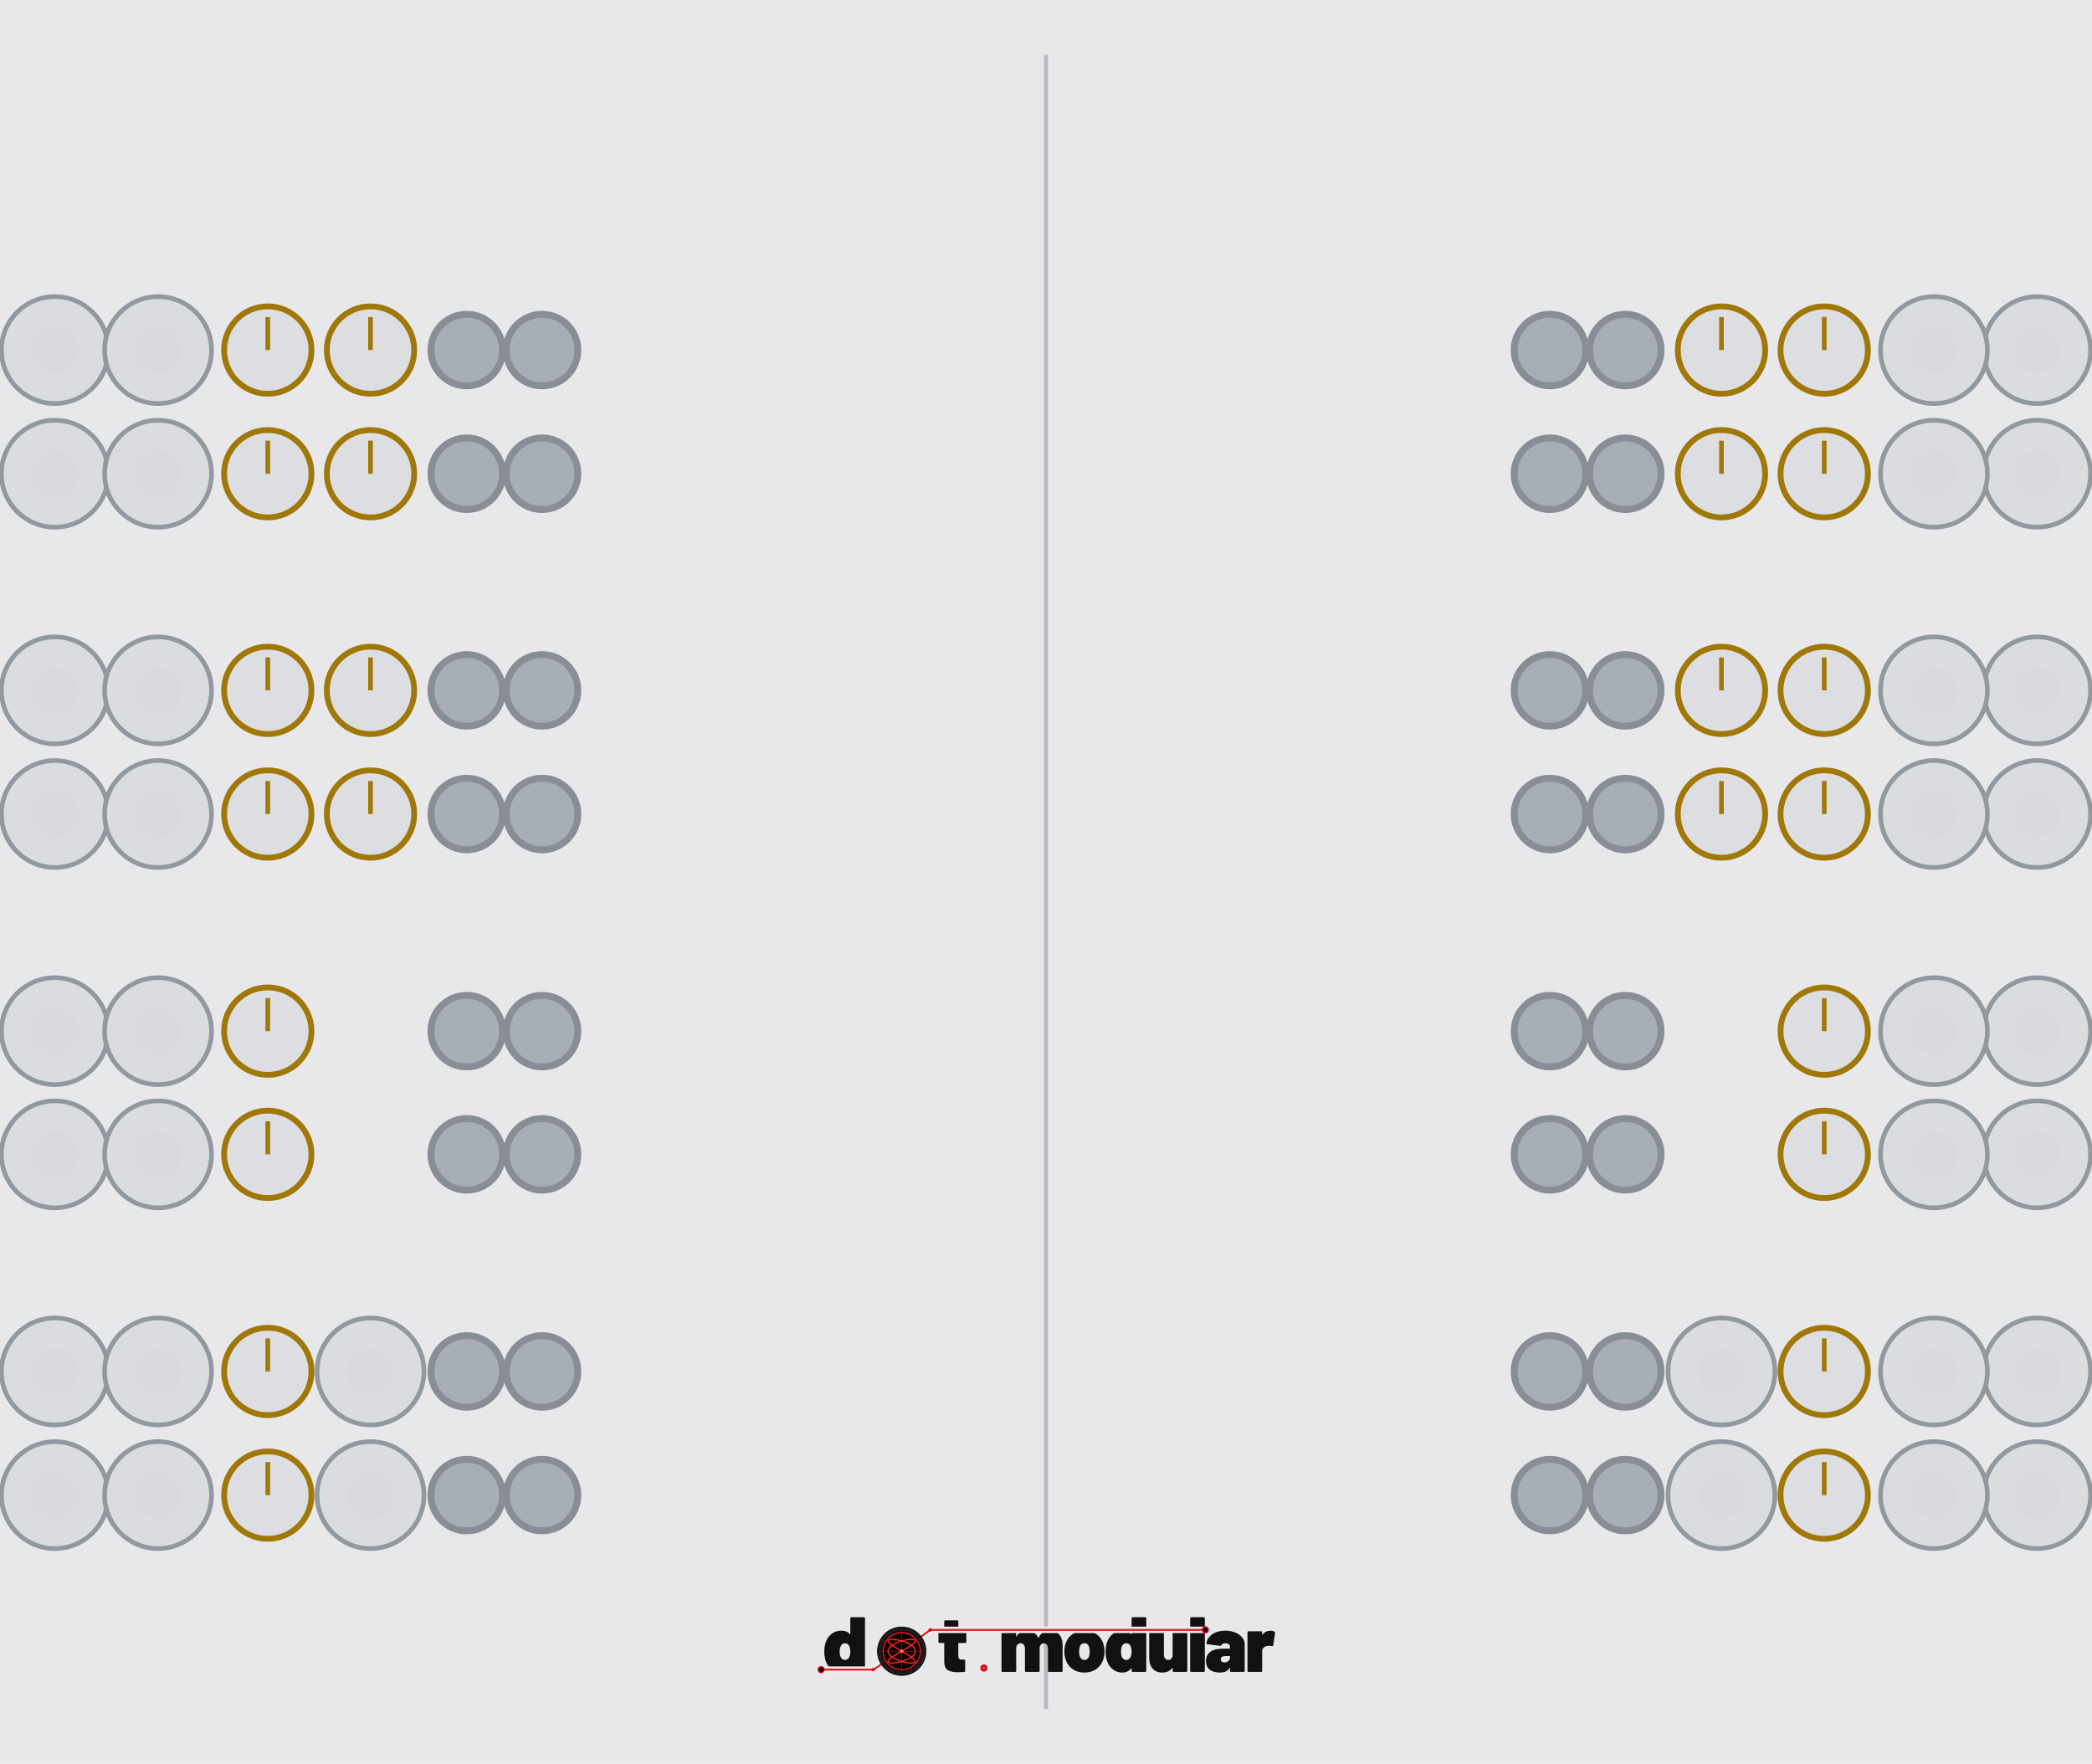
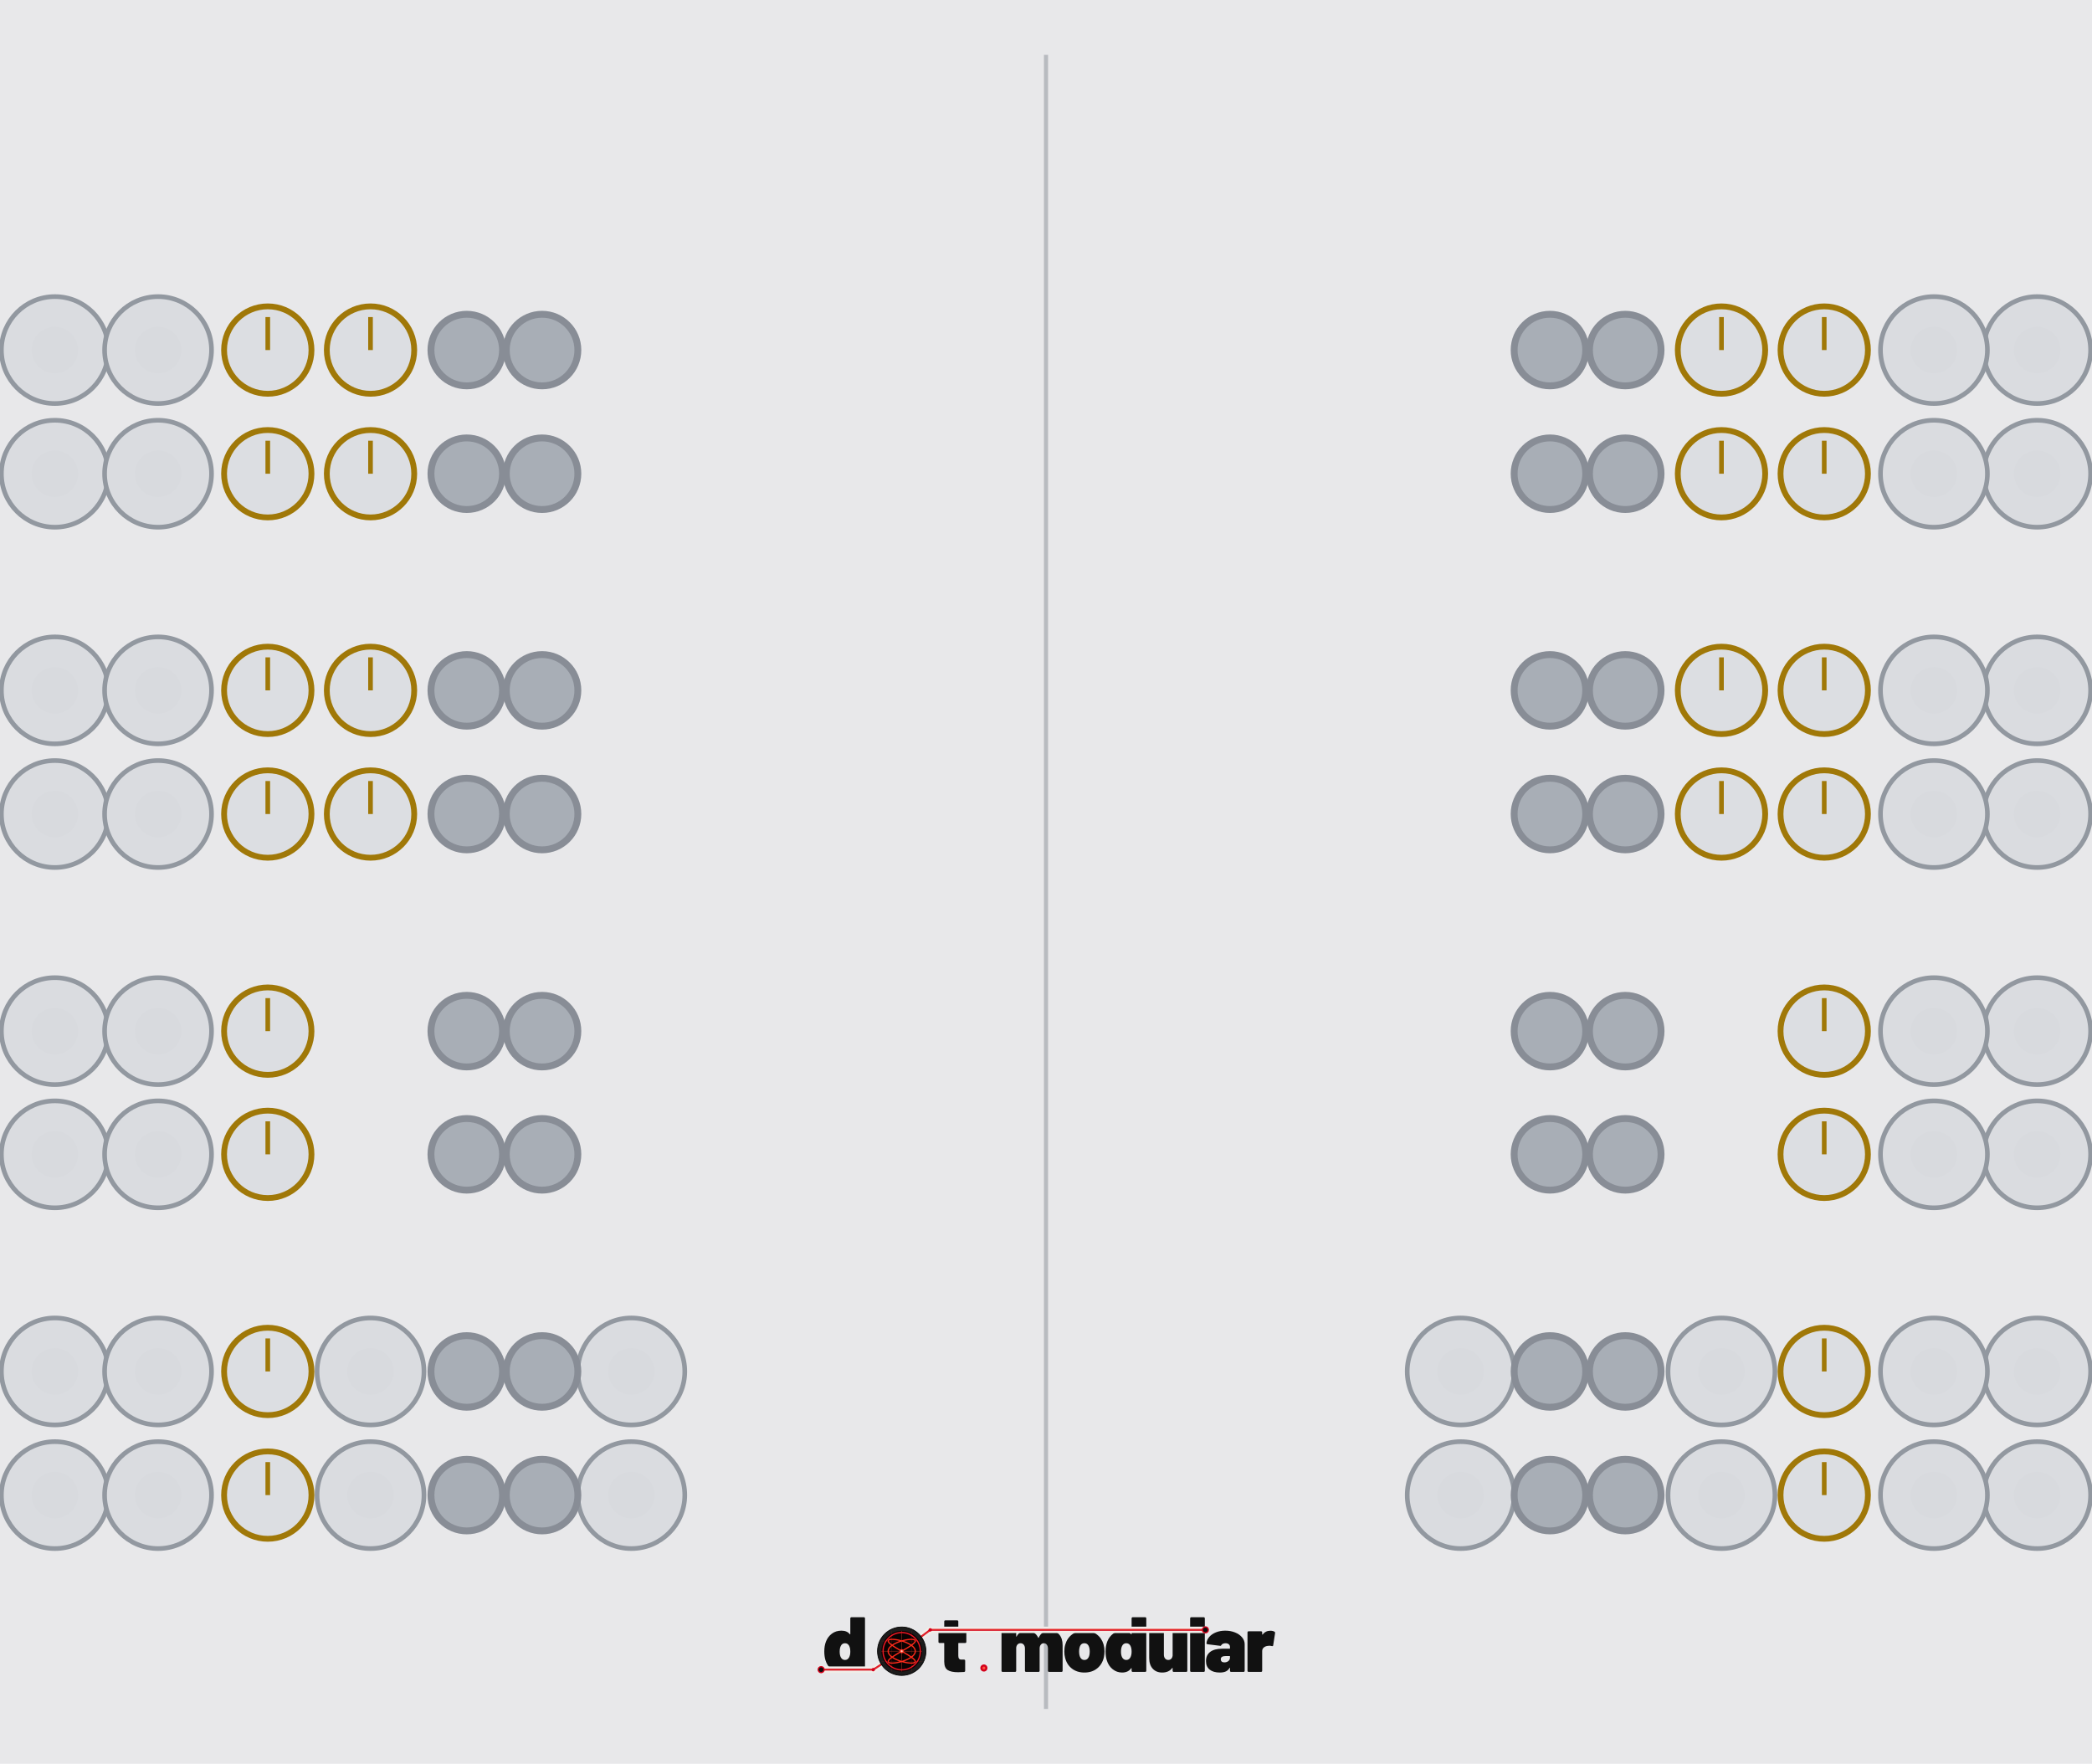
<svg xmlns="http://www.w3.org/2000/svg" width="450.0" height="379.43" viewBox="0 0 450.0 379.43">
  <rect width="450.0" height="379.4" fill="#e8e8ea" />
  <line x1="225.0" y1="11.8" x2="225.0" y2="367.6" stroke="#888d96" stroke-width="0.89" opacity="0.5" />
  <circle cx="11.8" cy="75.3" r="11.5" fill="#dadce0" stroke="#9298a0" stroke-width="1" />
  <circle cx="11.8" cy="75.3" r="5.0" fill="#d8dade" />
  <circle cx="34.0" cy="75.3" r="11.5" fill="#dadce0" stroke="#9298a0" stroke-width="1" />
  <circle cx="34.0" cy="75.3" r="5.0" fill="#d8dade" />
  <circle cx="57.6" cy="75.3" r="9.4" fill="#dcdee2" stroke="#a07808" stroke-width="1.25" />
  <line x1="57.6" y1="75.3" x2="57.6" y2="68.2" stroke="#a07808" stroke-width="1" />
  <circle cx="79.7" cy="75.3" r="9.4" fill="#dcdee2" stroke="#a07808" stroke-width="1.25" />
  <line x1="79.7" y1="75.3" x2="79.7" y2="68.2" stroke="#a07808" stroke-width="1" />
  <circle cx="100.4" cy="75.3" r="7.7" fill="#a8aeb6" stroke="#888d96" stroke-width="1.48" />
  <circle cx="116.6" cy="75.3" r="7.7" fill="#a8aeb6" stroke="#888d96" stroke-width="1.48" />
  <circle cx="438.2" cy="75.3" r="11.5" fill="#dadce0" stroke="#9298a0" stroke-width="1" />
  <circle cx="438.2" cy="75.3" r="5.0" fill="#d8dade" />
  <circle cx="416.0" cy="75.3" r="11.5" fill="#dadce0" stroke="#9298a0" stroke-width="1" />
  <circle cx="416.0" cy="75.3" r="5.0" fill="#d8dade" />
  <circle cx="392.4" cy="75.3" r="9.4" fill="#dcdee2" stroke="#a07808" stroke-width="1.25" />
  <line x1="392.4" y1="75.3" x2="392.4" y2="68.2" stroke="#a07808" stroke-width="1" />
  <circle cx="370.3" cy="75.3" r="9.4" fill="#dcdee2" stroke="#a07808" stroke-width="1.25" />
  <line x1="370.3" y1="75.3" x2="370.3" y2="68.2" stroke="#a07808" stroke-width="1" />
  <circle cx="349.6" cy="75.3" r="7.7" fill="#a8aeb6" stroke="#888d96" stroke-width="1.48" />
  <circle cx="333.4" cy="75.3" r="7.7" fill="#a8aeb6" stroke="#888d96" stroke-width="1.48" />
  <circle cx="11.8" cy="101.9" r="11.5" fill="#dadce0" stroke="#9298a0" stroke-width="1" />
  <circle cx="11.8" cy="101.9" r="5.0" fill="#d8dade" />
  <circle cx="34.0" cy="101.9" r="11.5" fill="#dadce0" stroke="#9298a0" stroke-width="1" />
  <circle cx="34.0" cy="101.9" r="5.0" fill="#d8dade" />
  <circle cx="57.6" cy="101.9" r="9.4" fill="#dcdee2" stroke="#a07808" stroke-width="1.25" />
  <line x1="57.6" y1="101.9" x2="57.6" y2="94.8" stroke="#a07808" stroke-width="1" />
  <circle cx="79.7" cy="101.9" r="9.4" fill="#dcdee2" stroke="#a07808" stroke-width="1.25" />
  <line x1="79.7" y1="101.9" x2="79.7" y2="94.8" stroke="#a07808" stroke-width="1" />
  <circle cx="100.4" cy="101.9" r="7.7" fill="#a8aeb6" stroke="#888d96" stroke-width="1.48" />
  <circle cx="116.6" cy="101.9" r="7.7" fill="#a8aeb6" stroke="#888d96" stroke-width="1.48" />
  <circle cx="438.2" cy="101.9" r="11.5" fill="#dadce0" stroke="#9298a0" stroke-width="1" />
  <circle cx="438.2" cy="101.9" r="5.0" fill="#d8dade" />
  <circle cx="416.0" cy="101.9" r="11.5" fill="#dadce0" stroke="#9298a0" stroke-width="1" />
  <circle cx="416.0" cy="101.9" r="5.0" fill="#d8dade" />
  <circle cx="392.4" cy="101.9" r="9.4" fill="#dcdee2" stroke="#a07808" stroke-width="1.25" />
  <line x1="392.4" y1="101.9" x2="392.4" y2="94.8" stroke="#a07808" stroke-width="1" />
  <circle cx="370.3" cy="101.9" r="9.4" fill="#dcdee2" stroke="#a07808" stroke-width="1.25" />
  <line x1="370.3" y1="101.9" x2="370.3" y2="94.8" stroke="#a07808" stroke-width="1" />
  <circle cx="349.6" cy="101.9" r="7.7" fill="#a8aeb6" stroke="#888d96" stroke-width="1.48" />
  <circle cx="333.4" cy="101.9" r="7.7" fill="#a8aeb6" stroke="#888d96" stroke-width="1.48" />
  <circle cx="11.8" cy="148.5" r="11.5" fill="#dadce0" stroke="#9298a0" stroke-width="1" />
  <circle cx="11.8" cy="148.5" r="5.0" fill="#d8dade" />
  <circle cx="34.0" cy="148.5" r="11.5" fill="#dadce0" stroke="#9298a0" stroke-width="1" />
  <circle cx="34.0" cy="148.5" r="5.0" fill="#d8dade" />
  <circle cx="57.6" cy="148.5" r="9.4" fill="#dcdee2" stroke="#a07808" stroke-width="1.25" />
  <line x1="57.6" y1="148.5" x2="57.6" y2="141.4" stroke="#a07808" stroke-width="1" />
  <circle cx="79.7" cy="148.5" r="9.4" fill="#dcdee2" stroke="#a07808" stroke-width="1.25" />
  <line x1="79.7" y1="148.5" x2="79.7" y2="141.4" stroke="#a07808" stroke-width="1" />
  <circle cx="100.4" cy="148.5" r="7.7" fill="#a8aeb6" stroke="#888d96" stroke-width="1.48" />
  <circle cx="116.6" cy="148.5" r="7.7" fill="#a8aeb6" stroke="#888d96" stroke-width="1.48" />
  <circle cx="438.2" cy="148.5" r="11.5" fill="#dadce0" stroke="#9298a0" stroke-width="1" />
  <circle cx="438.2" cy="148.5" r="5.0" fill="#d8dade" />
  <circle cx="416.0" cy="148.5" r="11.5" fill="#dadce0" stroke="#9298a0" stroke-width="1" />
  <circle cx="416.0" cy="148.5" r="5.0" fill="#d8dade" />
  <circle cx="392.4" cy="148.5" r="9.4" fill="#dcdee2" stroke="#a07808" stroke-width="1.25" />
  <line x1="392.4" y1="148.5" x2="392.4" y2="141.4" stroke="#a07808" stroke-width="1" />
  <circle cx="370.3" cy="148.5" r="9.4" fill="#dcdee2" stroke="#a07808" stroke-width="1.25" />
  <line x1="370.3" y1="148.5" x2="370.3" y2="141.4" stroke="#a07808" stroke-width="1" />
  <circle cx="349.6" cy="148.5" r="7.7" fill="#a8aeb6" stroke="#888d96" stroke-width="1.48" />
  <circle cx="333.4" cy="148.5" r="7.7" fill="#a8aeb6" stroke="#888d96" stroke-width="1.48" />
  <circle cx="11.8" cy="175.1" r="11.5" fill="#dadce0" stroke="#9298a0" stroke-width="1" />
  <circle cx="11.8" cy="175.1" r="5.0" fill="#d8dade" />
  <circle cx="34.0" cy="175.1" r="11.5" fill="#dadce0" stroke="#9298a0" stroke-width="1" />
  <circle cx="34.0" cy="175.1" r="5.0" fill="#d8dade" />
  <circle cx="57.6" cy="175.1" r="9.4" fill="#dcdee2" stroke="#a07808" stroke-width="1.25" />
  <line x1="57.6" y1="175.1" x2="57.6" y2="168.0" stroke="#a07808" stroke-width="1" />
  <circle cx="79.7" cy="175.1" r="9.4" fill="#dcdee2" stroke="#a07808" stroke-width="1.25" />
  <line x1="79.7" y1="175.1" x2="79.7" y2="168.0" stroke="#a07808" stroke-width="1" />
  <circle cx="100.4" cy="175.1" r="7.7" fill="#a8aeb6" stroke="#888d96" stroke-width="1.48" />
  <circle cx="116.6" cy="175.1" r="7.7" fill="#a8aeb6" stroke="#888d96" stroke-width="1.48" />
  <circle cx="438.2" cy="175.1" r="11.5" fill="#dadce0" stroke="#9298a0" stroke-width="1" />
  <circle cx="438.2" cy="175.1" r="5.0" fill="#d8dade" />
  <circle cx="416.0" cy="175.1" r="11.5" fill="#dadce0" stroke="#9298a0" stroke-width="1" />
  <circle cx="416.0" cy="175.1" r="5.0" fill="#d8dade" />
  <circle cx="392.4" cy="175.1" r="9.4" fill="#dcdee2" stroke="#a07808" stroke-width="1.25" />
  <line x1="392.4" y1="175.1" x2="392.4" y2="168.0" stroke="#a07808" stroke-width="1" />
  <circle cx="370.3" cy="175.1" r="9.4" fill="#dcdee2" stroke="#a07808" stroke-width="1.25" />
  <line x1="370.3" y1="175.1" x2="370.3" y2="168.0" stroke="#a07808" stroke-width="1" />
  <circle cx="349.6" cy="175.1" r="7.7" fill="#a8aeb6" stroke="#888d96" stroke-width="1.48" />
  <circle cx="333.4" cy="175.1" r="7.7" fill="#a8aeb6" stroke="#888d96" stroke-width="1.48" />
  <circle cx="11.8" cy="221.8" r="11.5" fill="#dadce0" stroke="#9298a0" stroke-width="1" />
  <circle cx="11.8" cy="221.8" r="5.0" fill="#d8dade" />
  <circle cx="34.0" cy="221.8" r="11.5" fill="#dadce0" stroke="#9298a0" stroke-width="1" />
  <circle cx="34.0" cy="221.8" r="5.0" fill="#d8dade" />
  <circle cx="57.6" cy="221.8" r="9.4" fill="#dcdee2" stroke="#a07808" stroke-width="1.25" />
  <line x1="57.6" y1="221.8" x2="57.6" y2="214.7" stroke="#a07808" stroke-width="1" />
  <circle cx="100.4" cy="221.8" r="7.7" fill="#a8aeb6" stroke="#888d96" stroke-width="1.48" />
  <circle cx="116.6" cy="221.8" r="7.7" fill="#a8aeb6" stroke="#888d96" stroke-width="1.48" />
  <circle cx="438.2" cy="221.8" r="11.5" fill="#dadce0" stroke="#9298a0" stroke-width="1" />
  <circle cx="438.2" cy="221.8" r="5.0" fill="#d8dade" />
  <circle cx="416.0" cy="221.8" r="11.5" fill="#dadce0" stroke="#9298a0" stroke-width="1" />
  <circle cx="416.0" cy="221.8" r="5.0" fill="#d8dade" />
  <circle cx="392.4" cy="221.8" r="9.4" fill="#dcdee2" stroke="#a07808" stroke-width="1.25" />
  <line x1="392.4" y1="221.8" x2="392.4" y2="214.7" stroke="#a07808" stroke-width="1" />
  <circle cx="349.6" cy="221.8" r="7.7" fill="#a8aeb6" stroke="#888d96" stroke-width="1.48" />
  <circle cx="333.4" cy="221.8" r="7.7" fill="#a8aeb6" stroke="#888d96" stroke-width="1.48" />
  <circle cx="11.8" cy="248.3" r="11.5" fill="#dadce0" stroke="#9298a0" stroke-width="1" />
  <circle cx="11.8" cy="248.3" r="5.0" fill="#d8dade" />
  <circle cx="34.0" cy="248.3" r="11.5" fill="#dadce0" stroke="#9298a0" stroke-width="1" />
  <circle cx="34.0" cy="248.3" r="5.0" fill="#d8dade" />
  <circle cx="57.6" cy="248.3" r="9.4" fill="#dcdee2" stroke="#a07808" stroke-width="1.25" />
  <line x1="57.6" y1="248.3" x2="57.6" y2="241.2" stroke="#a07808" stroke-width="1" />
  <circle cx="100.4" cy="248.3" r="7.7" fill="#a8aeb6" stroke="#888d96" stroke-width="1.48" />
  <circle cx="116.6" cy="248.3" r="7.7" fill="#a8aeb6" stroke="#888d96" stroke-width="1.48" />
  <circle cx="438.2" cy="248.3" r="11.5" fill="#dadce0" stroke="#9298a0" stroke-width="1" />
  <circle cx="438.2" cy="248.3" r="5.0" fill="#d8dade" />
  <circle cx="416.0" cy="248.3" r="11.5" fill="#dadce0" stroke="#9298a0" stroke-width="1" />
  <circle cx="416.0" cy="248.3" r="5.0" fill="#d8dade" />
  <circle cx="392.4" cy="248.3" r="9.4" fill="#dcdee2" stroke="#a07808" stroke-width="1.25" />
  <line x1="392.4" y1="248.3" x2="392.4" y2="241.2" stroke="#a07808" stroke-width="1" />
  <circle cx="349.6" cy="248.3" r="7.7" fill="#a8aeb6" stroke="#888d96" stroke-width="1.48" />
  <circle cx="333.4" cy="248.3" r="7.7" fill="#a8aeb6" stroke="#888d96" stroke-width="1.48" />
  <circle cx="11.8" cy="295.0" r="11.5" fill="#dadce0" stroke="#9298a0" stroke-width="1" />
  <circle cx="11.8" cy="295.0" r="5.0" fill="#d8dade" />
  <circle cx="34.0" cy="295.0" r="11.5" fill="#dadce0" stroke="#9298a0" stroke-width="1" />
  <circle cx="34.0" cy="295.0" r="5.0" fill="#d8dade" />
  <circle cx="57.6" cy="295.0" r="9.4" fill="#dcdee2" stroke="#a07808" stroke-width="1.25" />
  <line x1="57.6" y1="295.0" x2="57.6" y2="287.9" stroke="#a07808" stroke-width="1" />
  <circle cx="79.7" cy="295.0" r="11.5" fill="#dadce0" stroke="#9298a0" stroke-width="1" />
  <circle cx="79.7" cy="295.0" r="5.0" fill="#d8dade" />
+   <circle cx="135.8" cy="295.0" r="11.5" fill="#dadce0" stroke="#9298a0" stroke-width="1" />
+   <circle cx="135.8" cy="295.0" r="5.0" fill="#d8dade" />
  <circle cx="100.4" cy="295.0" r="7.7" fill="#a8aeb6" stroke="#888d96" stroke-width="1.48" />
  <circle cx="116.6" cy="295.0" r="7.7" fill="#a8aeb6" stroke="#888d96" stroke-width="1.48" />
  <circle cx="438.2" cy="295.0" r="11.5" fill="#dadce0" stroke="#9298a0" stroke-width="1" />
  <circle cx="438.2" cy="295.0" r="5.0" fill="#d8dade" />
  <circle cx="416.0" cy="295.0" r="11.5" fill="#dadce0" stroke="#9298a0" stroke-width="1" />
  <circle cx="416.0" cy="295.0" r="5.0" fill="#d8dade" />
  <circle cx="392.4" cy="295.0" r="9.4" fill="#dcdee2" stroke="#a07808" stroke-width="1.25" />
  <line x1="392.4" y1="295.0" x2="392.4" y2="287.9" stroke="#a07808" stroke-width="1" />
  <circle cx="370.3" cy="295.0" r="11.5" fill="#dadce0" stroke="#9298a0" stroke-width="1" />
  <circle cx="370.3" cy="295.0" r="5.0" fill="#d8dade" />
+   <circle cx="314.2" cy="295.0" r="11.5" fill="#dadce0" stroke="#9298a0" stroke-width="1" />
+   <circle cx="314.2" cy="295.0" r="5.0" fill="#d8dade" />
  <circle cx="349.6" cy="295.0" r="7.7" fill="#a8aeb6" stroke="#888d96" stroke-width="1.48" />
  <circle cx="333.4" cy="295.0" r="7.7" fill="#a8aeb6" stroke="#888d96" stroke-width="1.48" />
  <circle cx="11.8" cy="321.6" r="11.5" fill="#dadce0" stroke="#9298a0" stroke-width="1" />
  <circle cx="11.8" cy="321.6" r="5.0" fill="#d8dade" />
  <circle cx="34.0" cy="321.6" r="11.5" fill="#dadce0" stroke="#9298a0" stroke-width="1" />
  <circle cx="34.0" cy="321.6" r="5.0" fill="#d8dade" />
  <circle cx="57.6" cy="321.6" r="9.4" fill="#dcdee2" stroke="#a07808" stroke-width="1.25" />
  <line x1="57.6" y1="321.6" x2="57.6" y2="314.5" stroke="#a07808" stroke-width="1" />
  <circle cx="79.7" cy="321.6" r="11.5" fill="#dadce0" stroke="#9298a0" stroke-width="1" />
  <circle cx="79.7" cy="321.6" r="5.0" fill="#d8dade" />
+   <circle cx="135.8" cy="321.6" r="11.5" fill="#dadce0" stroke="#9298a0" stroke-width="1" />
+   <circle cx="135.8" cy="321.6" r="5.0" fill="#d8dade" />
  <circle cx="100.4" cy="321.6" r="7.7" fill="#a8aeb6" stroke="#888d96" stroke-width="1.48" />
  <circle cx="116.6" cy="321.6" r="7.7" fill="#a8aeb6" stroke="#888d96" stroke-width="1.48" />
  <circle cx="438.2" cy="321.6" r="11.5" fill="#dadce0" stroke="#9298a0" stroke-width="1" />
  <circle cx="438.2" cy="321.6" r="5.0" fill="#d8dade" />
  <circle cx="416.0" cy="321.6" r="11.5" fill="#dadce0" stroke="#9298a0" stroke-width="1" />
  <circle cx="416.0" cy="321.6" r="5.0" fill="#d8dade" />
  <circle cx="392.4" cy="321.6" r="9.4" fill="#dcdee2" stroke="#a07808" stroke-width="1.25" />
  <line x1="392.4" y1="321.6" x2="392.4" y2="314.5" stroke="#a07808" stroke-width="1" />
  <circle cx="370.3" cy="321.6" r="11.5" fill="#dadce0" stroke="#9298a0" stroke-width="1" />
  <circle cx="370.3" cy="321.6" r="5.0" fill="#d8dade" />
+   <circle cx="314.2" cy="321.6" r="11.5" fill="#dadce0" stroke="#9298a0" stroke-width="1" />
+   <circle cx="314.2" cy="321.6" r="5.0" fill="#d8dade" />
  <circle cx="349.6" cy="321.6" r="7.7" fill="#a8aeb6" stroke="#888d96" stroke-width="1.48" />
  <circle cx="333.4" cy="321.6" r="7.7" fill="#a8aeb6" stroke="#888d96" stroke-width="1.48" />
  <g transform="translate(174.80,346.95) scale(0.1528) translate(-26.00,-65.00)">
    <g transform="translate(40.00,148.00) scale(0.11,-0.11)">
      <path d="M370 700H528Q535 700 539.0 696.0Q543 692 543 685V15Q543 8 539.0 4.0Q535 0 528 0H370Q363 0 359.0 4.0Q355 8 355 15V45Q355 48 353.0 49.0Q351 50 349 47Q312 -8 233 -8Q166 -8 112.5 34.5Q59 77 37 150Q22 200 22 262Q22 334 44 390Q68 451 119.0 489.5Q170 528 241 528Q314 528 349 482Q351 480 353.0 480.5Q355 481 355 484V685Q355 692 359.0 696.0Q363 700 370 700ZM355 259Q355 307 339 336Q321 367 287 367Q251 367 234 334Q219 306 219 259Q219 214 234 186Q252 153 287 153Q322 153 340 187Q355 216 355 259Z" fill="#111111" />
    </g>
    <g transform="translate(201.37,148.00) scale(0.11,-0.11)">
      <path d="M358 370H275Q270 370 270 365V208Q270 158 306 158H343Q350 158 354.0 154.0Q358 150 358 143V15Q358 1 343 -1Q304 -4 268 -4Q177 -4 134.0 24.0Q91 52 90 130V365Q90 370 85 370H31Q24 370 20.0 374.0Q16 378 16 385V505Q16 512 20.0 516.0Q24 520 31 520H85Q90 520 90 525V645Q90 652 94.0 656.0Q98 660 105 660H255Q262 660 266.0 656.0Q270 652 270 645V525Q270 520 275 520H358Q365 520 369.0 516.0Q373 512 373 505V385Q373 378 369.0 374.0Q365 370 358 370Z" fill="#111111" />
    </g>
    <g transform="translate(288.27,148.00) scale(0.11,-0.11)">
      <path d="M815 341V15Q815 8 811.0 4.0Q807 0 800 0H642Q635 0 631.0 4.0Q627 8 627 15V300Q627 330 612.5 348.5Q598 367 575 367Q551 367 536.0 348.5Q521 330 521 300V15Q521 8 517.0 4.0Q513 0 506 0H348Q341 0 337.0 4.0Q333 8 333 15V300Q333 330 317.5 348.5Q302 367 277 367Q255 367 240.5 353.5Q226 340 222 317Q221 315 221 311V15Q221 8 217.0 4.0Q213 0 206 0H48Q41 0 37.0 4.0Q33 8 33 15V505Q33 512 37.0 516.0Q41 520 48 520H206Q213 520 217.0 516.0Q221 512 221 505V455Q221 451 223.0 451.0Q225 451 227 454Q265 528 355 528Q406 528 444.5 504.5Q483 481 503 437Q506 432 509 438Q529 483 564.5 505.5Q600 528 648 528Q727 528 771.0 479.0Q815 430 815 341Z" fill="#111111" />
    </g>
    <g transform="translate(377.92,148.00) scale(0.11,-0.11)">
      <path d="M32 181Q22 217 22 261Q22 310 34 350Q58 433 122.5 480.5Q187 528 280 528Q373 528 436.5 480.5Q500 433 524 352Q536 310 536 263Q536 225 528 187Q507 97 441.5 44.5Q376 -8 279 -8Q184 -8 118.5 43.0Q53 94 32 181ZM343 217Q347 236 347 262Q347 285 342 308Q327 367 279 367Q229 367 216 308Q211 291 211 262Q211 236 215 217Q230 153 279 153Q305 153 321.0 170.5Q337 188 343 217Z" fill="#111111" />
    </g>
    <g transform="translate(436.00,148.00) scale(0.11,-0.11)">
      <path d="M370 700H528Q535 700 539.0 696.0Q543 692 543 685V15Q543 8 539.0 4.0Q535 0 528 0H370Q363 0 359.0 4.0Q355 8 355 15V45Q355 48 353.0 49.0Q351 50 349 47Q312 -8 233 -8Q166 -8 112.5 34.5Q59 77 37 150Q22 200 22 262Q22 334 44 390Q68 451 119.0 489.5Q170 528 241 528Q314 528 349 482Q351 480 353.0 480.5Q355 481 355 484V685Q355 692 359.0 696.0Q363 700 370 700ZM355 259Q355 307 339 336Q321 367 287 367Q251 367 234 334Q219 306 219 259Q219 214 234 186Q252 153 287 153Q322 153 340 187Q355 216 355 259Z" fill="#111111" />
    </g>
    <g transform="translate(496.39,148.00) scale(0.11,-0.11)">
      <path d="M346 520H504Q511 520 515.0 516.0Q519 512 519 505V15Q519 8 515.0 4.0Q511 0 504 0H346Q339 0 335.0 4.0Q331 8 331 15V48Q331 51 329.0 52.0Q327 53 325 50Q284 -8 197 -8Q121 -8 76.0 41.5Q31 91 31 179V505Q31 512 35.0 516.0Q39 520 46 520H204Q211 520 215.0 516.0Q219 512 219 505V220Q219 190 234.5 171.5Q250 153 275 153Q297 153 311.5 166.5Q326 180 330 203Q331 205 331 209V505Q331 512 335.0 516.0Q339 520 346 520Z" fill="#111111" />
    </g>
    <g transform="translate(553.81,148.00) scale(0.11,-0.11)">
      <path d="M33 15V685Q33 692 37.0 696.0Q41 700 48 700H206Q213 700 217.0 696.0Q221 692 221 685V15Q221 8 217.0 4.0Q213 0 206 0H48Q41 0 37.0 4.0Q33 8 33 15Z" fill="#111111" />
    </g>
    <g transform="translate(578.45,148.00) scale(0.11,-0.11)">
      <path d="M507 355V15Q507 8 503.0 4.0Q499 0 492 0H334Q327 0 323.0 4.0Q319 8 319 15V50Q319 54 317.5 54.5Q316 55 314 52Q297 21 267.0 6.5Q237 -8 188 -8Q106 -8 59.0 29.5Q12 67 12 139Q12 215 65.5 256.0Q119 297 221 297H314Q319 297 319 302V320Q319 341 303.5 354.0Q288 367 262 367Q244 367 230.0 361.0Q216 355 210 345Q206 338 202.5 335.5Q199 333 193 334L32 354Q18 356 18 366Q22 411 54.0 448.0Q86 485 139.5 506.5Q193 528 259 528Q327 528 384.0 505.0Q441 482 474.0 442.0Q507 402 507 355ZM319 185V198Q319 203 314 203H264Q201 203 201 162Q201 144 212.5 133.0Q224 122 246 122Q278 122 298.5 139.0Q319 156 319 185Z" fill="#111111" />
    </g>
    <g transform="translate(634.55,148.00) scale(0.11,-0.11)">
      <path d="M379 514Q388 509 386 495L362 341Q361 333 356.5 331.0Q352 329 344 331Q326 335 312 335Q297 335 284 332Q258 327 239.5 310.5Q221 294 221 266V15Q221 8 217.0 4.0Q213 0 206 0H48Q41 0 37.0 4.0Q33 8 33 15V505Q33 512 37.0 516.0Q41 520 48 520H206Q213 520 217.0 516.0Q221 512 221 505V481Q221 478 223.0 477.0Q225 476 226 478Q264 527 325 527Q359 527 379 514Z" fill="#111111" />
    </g>
    <path d="M 38.0,144.8 L 111.3,144.8 L 151.4,118.8 L 191.6,88.8 L 578.9,88.8" fill="none" stroke="#f0ede8" stroke-width="9.0" stroke-linecap="round" stroke-linejoin="round" />
    <path d="M 38.0,144.8 L 111.3,144.8 L 151.4,118.8 L 191.6,88.8 L 578.9,88.8" fill="none" stroke="#d4001a" stroke-width="2.60" stroke-linecap="round" stroke-linejoin="round" />
    <path d="M 38.0,144.8 L 111.3,144.8 L 151.4,118.8 L 191.6,88.8 L 578.9,88.8" fill="none" stroke="#ff5533" stroke-width="0.88" stroke-linecap="round" stroke-linejoin="round" opacity="0.7" />
    <circle cx="38.0" cy="144.8" r="4.2" fill="#0d0d0d" stroke="#d4001a" stroke-width="1.76" />
    <circle cx="578.9" cy="88.8" r="4.2" fill="#0d0d0d" stroke="#d4001a" stroke-width="1.76" />
    <circle cx="111.3" cy="144.8" r="2.4" fill="#d4001a" />
    <circle cx="191.6" cy="88.8" r="2.4" fill="#d4001a" />
    <g transform="translate(151.430,118.850)">
      <circle r="34.100" fill="#1c1c1c" stroke="#000000" stroke-width="1.023" />
      <circle r="28.644" fill="#0a0202" />
      <g stroke="#a83020" stroke-width="0.682" opacity="0.9">
        <line x1="-28.644" y1="0" x2="28.644" y2="0" />
        <line x1="0" y1="-28.644" x2="0" y2="28.644" />
      </g>
      <g stroke="#7a2018" stroke-width="0.443" opacity="0.6">
        <line x1="-28.644" y1="-14.322" x2="28.644" y2="-14.322" />
        <line x1="-14.322" y1="-28.644" x2="-14.322" y2="28.644" />
        <line x1="-28.644" y1="14.322" x2="28.644" y2="14.322" />
        <line x1="14.322" y1="-28.644" x2="14.322" y2="28.644" />
      </g>
      <path d="M 19.10,0.00 L 19.01,1.05 L 18.76,2.09 L 18.34,3.13 L 17.76,4.16 L 17.01,5.16 L 16.12,6.15 L 15.09,7.11 L 13.92,8.05 L 12.63,8.95 L 11.22,9.82 L 9.72,10.65 L 8.13,11.44 L 6.47,12.18 L 4.75,12.87 L 2.99,13.52 L 1.20,14.11 L -0.60,14.64 L -2.39,15.12 L -4.17,15.54 L -5.90,15.89 L -7.58,16.18 L -9.20,16.41 L -10.73,16.58 L -12.17,16.68 L -13.50,16.71 L -14.71,16.68 L -15.79,16.58 L -16.73,16.41 L -17.53,16.18 L -18.16,15.89 L -18.64,15.54 L -18.95,15.12 L -19.09,14.64 L -19.06,14.11 L -18.86,13.52 L -18.50,12.87 L -17.97,12.18 L -17.28,11.44 L -16.44,10.65 L -15.45,9.82 L -14.32,8.95 L -13.07,8.05 L -11.70,7.11 L -10.23,6.15 L -8.67,5.16 L -7.03,4.16 L -5.33,3.13 L -3.58,2.09 L -1.80,1.05 L -0.00,0.00 L 1.80,-1.05 L 3.58,-2.09 L 5.33,-3.13 L 7.03,-4.16 L 8.67,-5.16 L 10.23,-6.15 L 11.70,-7.11 L 13.07,-8.05 L 14.32,-8.95 L 15.45,-9.82 L 16.44,-10.65 L 17.28,-11.44 L 17.97,-12.18 L 18.50,-12.87 L 18.86,-13.52 L 19.06,-14.11 L 19.09,-14.64 L 18.95,-15.12 L 18.64,-15.54 L 18.16,-15.89 L 17.53,-16.18 L 16.73,-16.41 L 15.79,-16.58 L 14.71,-16.68 L 13.50,-16.71 L 12.17,-16.68 L 10.73,-16.58 L 9.20,-16.41 L 7.58,-16.18 L 5.90,-15.89 L 4.17,-15.54 L 2.39,-15.12 L 0.60,-14.64 L -1.20,-14.11 L -2.99,-13.52 L -4.75,-12.87 L -6.47,-12.18 L -8.13,-11.44 L -9.72,-10.65 L -11.22,-9.82 L -12.63,-8.95 L -13.92,-8.05 L -15.09,-7.11 L -16.12,-6.15 L -17.01,-5.16 L -17.76,-4.16 L -18.34,-3.13 L -18.76,-2.09 L -19.01,-1.05 L -19.10,-0.00 L -19.01,1.05 L -18.76,2.09 L -18.34,3.13 L -17.76,4.16 L -17.01,5.16 L -16.12,6.15 L -15.09,7.11 L -13.92,8.05 L -12.63,8.95 L -11.22,9.82 L -9.72,10.65 L -8.13,11.44 L -6.47,12.18 L -4.75,12.87 L -2.99,13.52 L -1.20,14.11 L 0.60,14.64 L 2.39,15.12 L 4.17,15.54 L 5.90,15.89 L 7.58,16.18 L 9.20,16.41 L 10.73,16.58 L 12.17,16.68 L 13.50,16.71 L 14.71,16.68 L 15.79,16.58 L 16.73,16.41 L 17.53,16.18 L 18.16,15.89 L 18.64,15.54 L 18.95,15.12 L 19.09,14.64 L 19.06,14.11 L 18.86,13.52 L 18.50,12.87 L 17.97,12.18 L 17.28,11.44 L 16.44,10.65 L 15.45,9.82 L 14.32,8.95 L 13.07,8.05 L 11.70,7.11 L 10.23,6.15 L 8.67,5.16 L 7.03,4.16 L 5.33,3.13 L 3.58,2.09 L 1.80,1.05 L 0.00,0.00 L -1.80,-1.05 L -3.58,-2.09 L -5.33,-3.13 L -7.03,-4.16 L -8.67,-5.16 L -10.23,-6.15 L -11.70,-7.11 L -13.07,-8.05 L -14.32,-8.95 L -15.45,-9.82 L -16.44,-10.65 L -17.28,-11.44 L -17.97,-12.18 L -18.50,-12.87 L -18.86,-13.52 L -19.06,-14.11 L -19.09,-14.64 L -18.95,-15.12 L -18.64,-15.54 L -18.16,-15.89 L -17.53,-16.18 L -16.73,-16.41 L -15.79,-16.58 L -14.71,-16.68 L -13.50,-16.71 L -12.17,-16.68 L -10.73,-16.58 L -9.20,-16.41 L -7.58,-16.18 L -5.90,-15.89 L -4.17,-15.54 L -2.39,-15.12 L -0.60,-14.64 L 1.20,-14.11 L 2.99,-13.52 L 4.75,-12.87 L 6.47,-12.18 L 8.13,-11.44 L 9.72,-10.65 L 11.22,-9.82 L 12.63,-8.95 L 13.92,-8.05 L 15.09,-7.11 L 16.12,-6.15 L 17.01,-5.16 L 17.76,-4.16 L 18.34,-3.13 L 18.76,-2.09 L 19.01,-1.05 L 19.10,-0.00 Z" fill="none" stroke="#ff2a1a" stroke-width="1.705" stroke-linejoin="round" />
      <circle r="26.257" fill="none" stroke="#d4001a" stroke-width="1.876" />
      <circle r="26.257" fill="none" stroke="#ff5533" stroke-width="0.614" opacity="0.7" />
      <circle r="2.899" fill="#ff3322" />
      <circle r="1.364" fill="#ffccbb" />
    </g>
    <circle cx="267.1" cy="142.5" r="5.0" fill="#d4001a" />
    <circle cx="267.1" cy="142.5" r="2.0" fill="#ff5544" />
  </g>
</svg>
